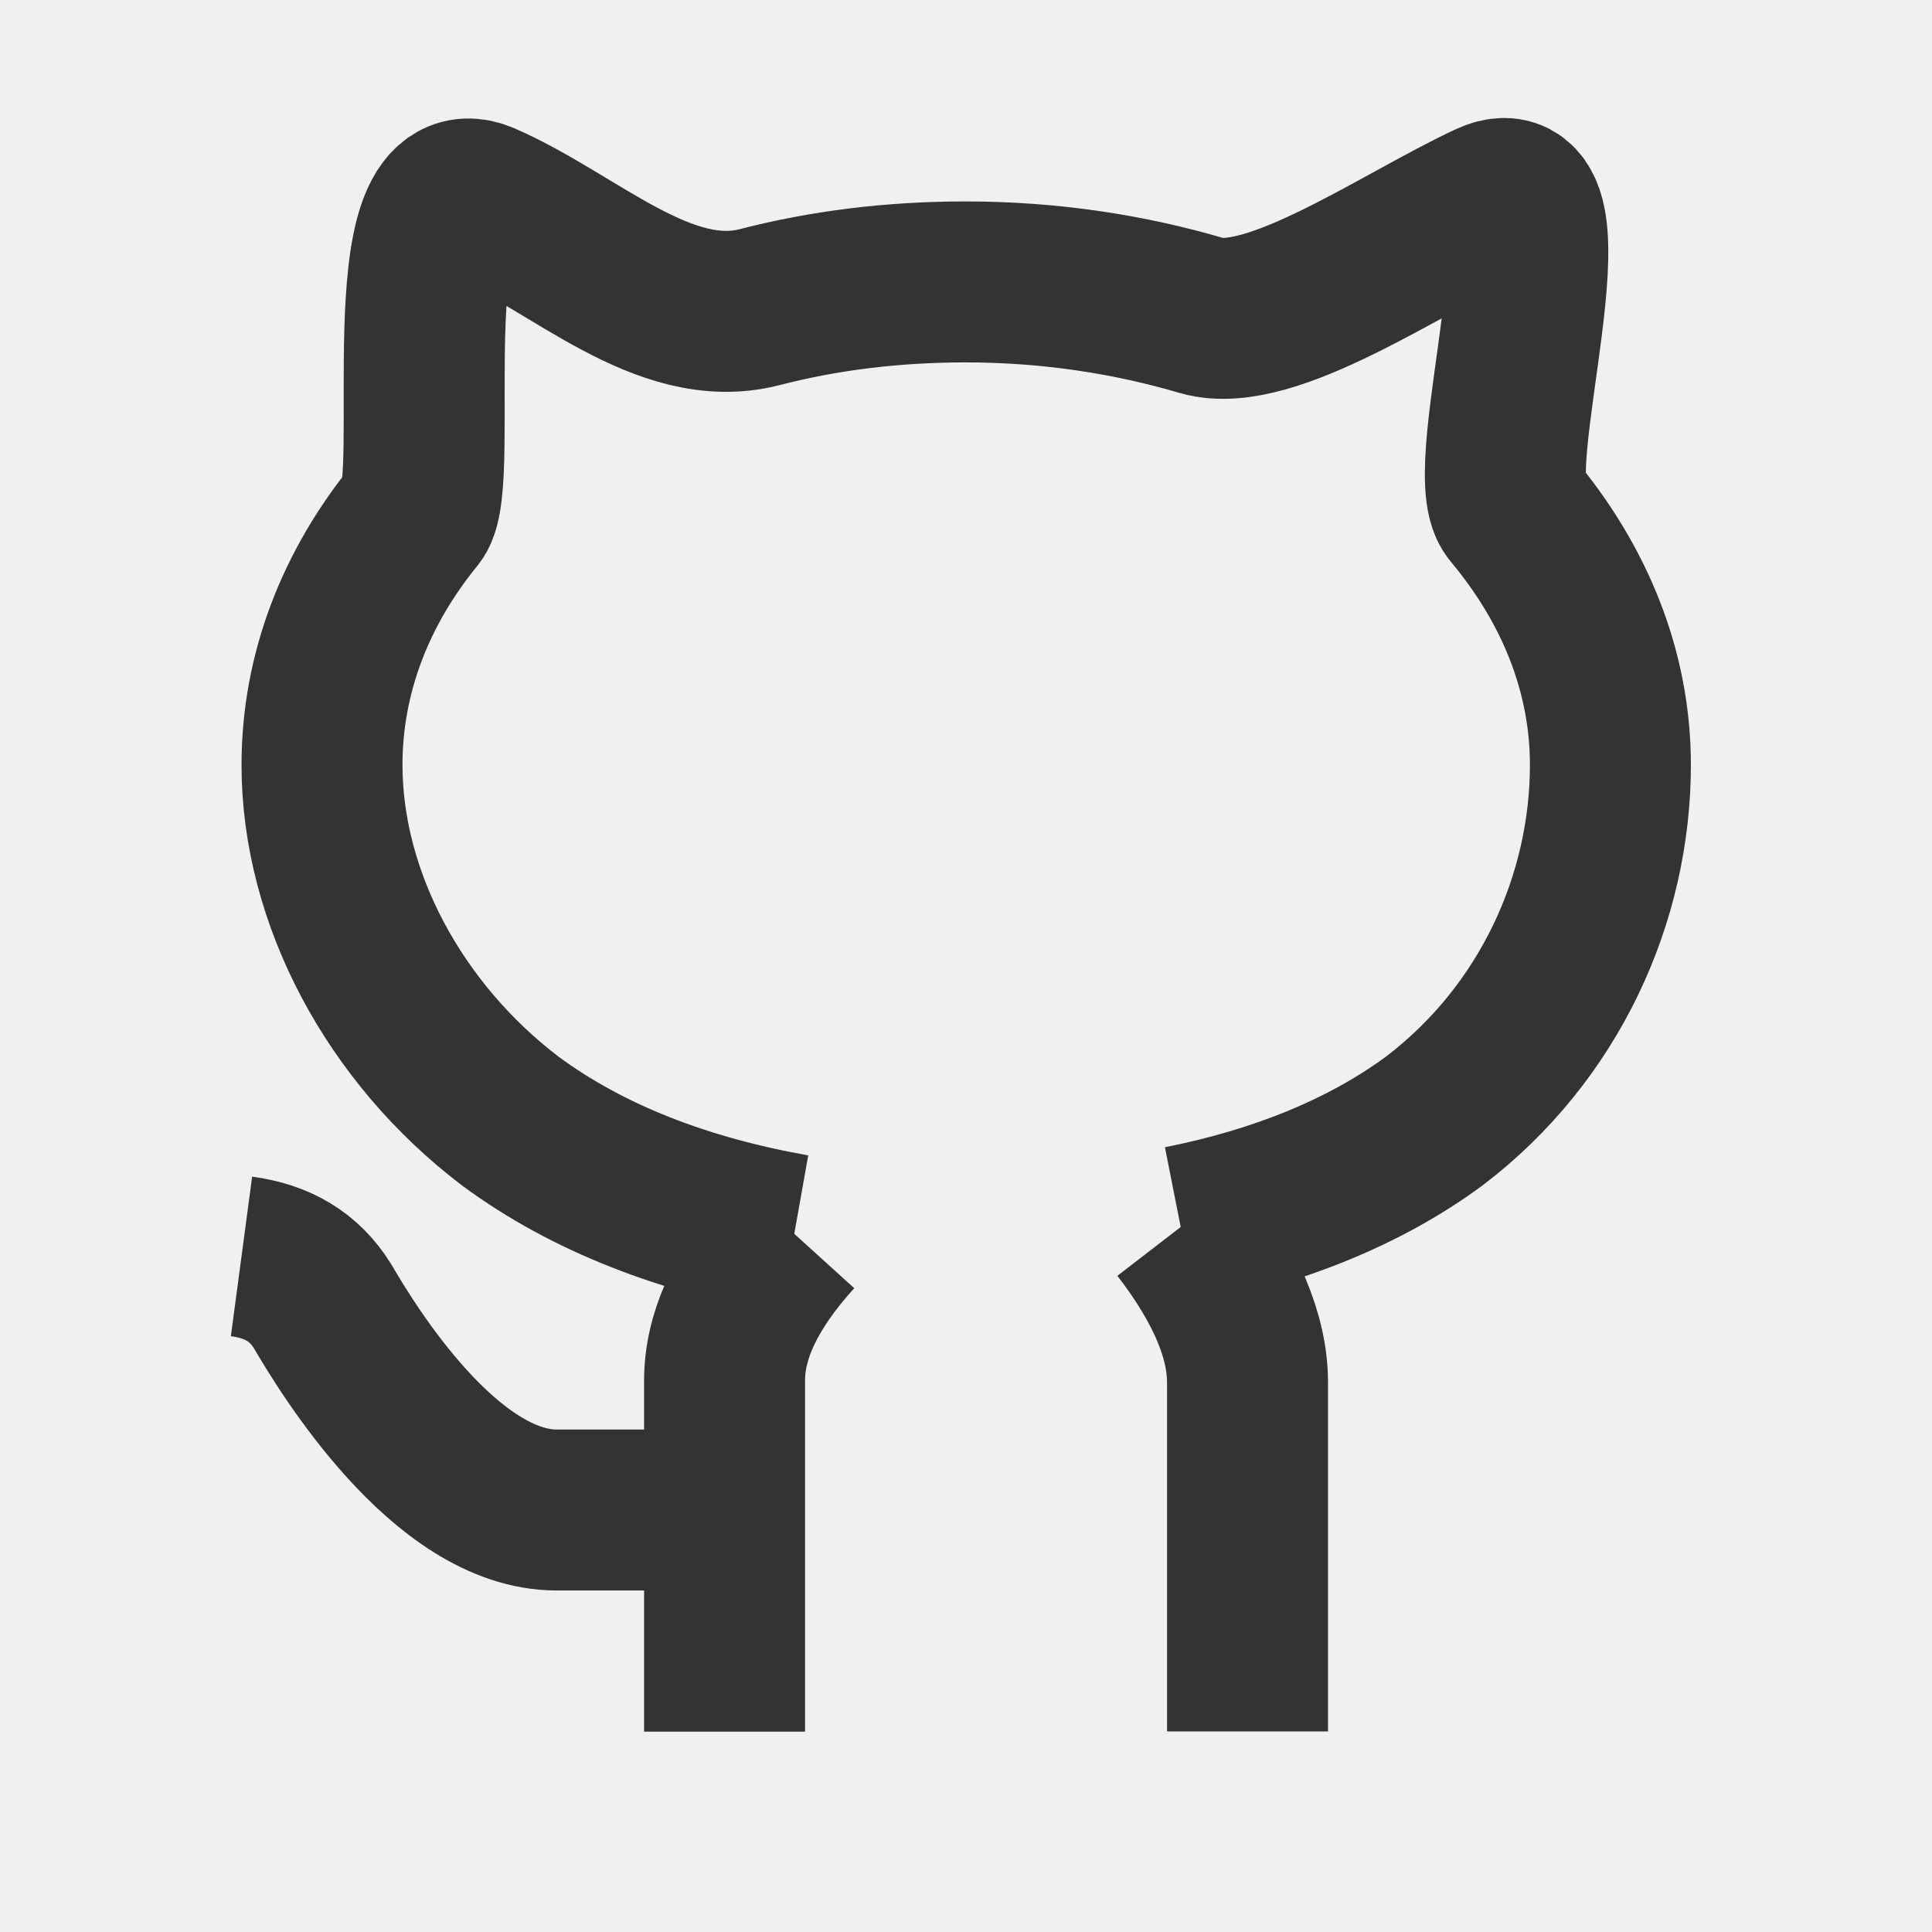
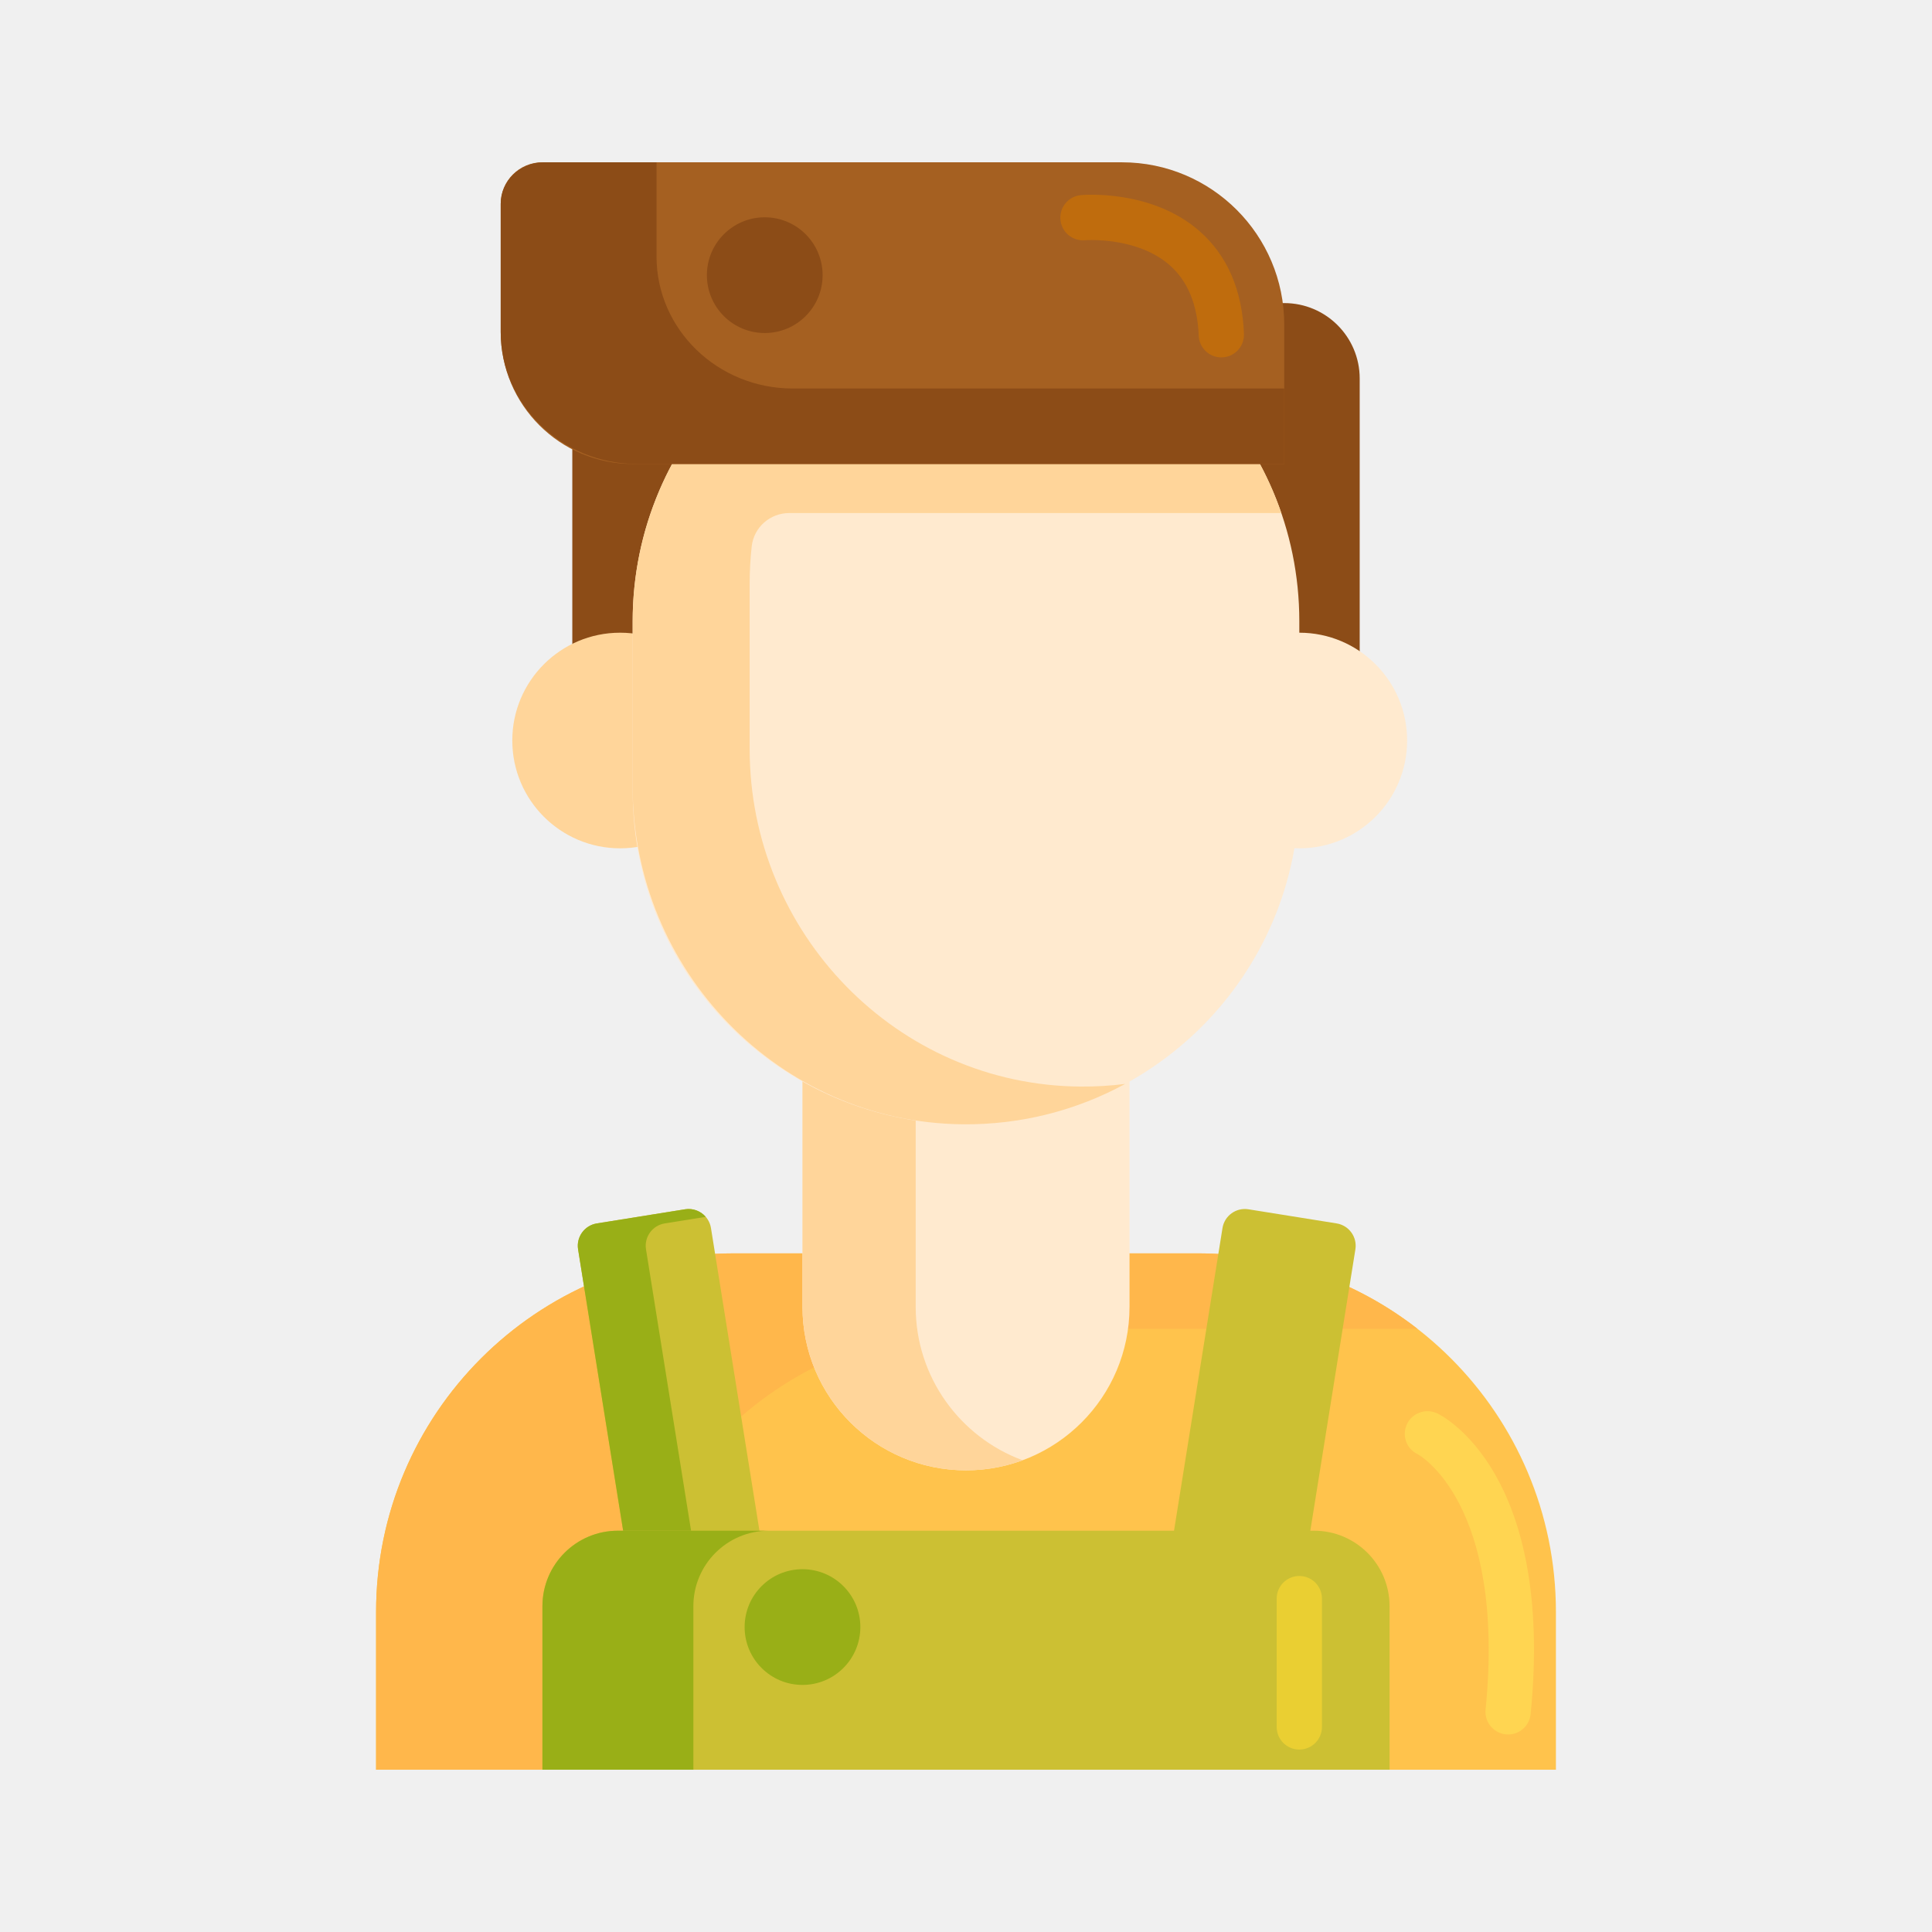
- <svg xmlns="http://www.w3.org/2000/svg" xmlns:xlink="http://www.w3.org/1999/xlink" width="16" height="16" fill="none" viewBox="0 0 16 16">
-   <defs>
-     <rect id="path_0" width="16" height="16" x="0" y="0" />
-   </defs>
-   <g opacity="1" transform="translate(0 0) rotate(0 8 8)">
-     <mask id="bg-mask-0" fill="#fff">
-       <use xlink:href="#path_0" />
-     </mask>
-     <g mask="url(#bg-mask-0)">
-       <path id="路径 1" style="stroke:#333;stroke-width:1.333;stroke-opacity:1;stroke-dasharray:0 0" d="M7.11,8.51C7.92,8.35 8.64,8.06 9.21,7.64C10.17,6.91 10.67,5.79 10.67,4.69C10.67,3.91 10.37,3.19 9.86,2.58C9.58,2.24 10.41,-0.31 9.67,0.03C8.94,0.37 7.86,1.13 7.29,0.97C6.68,0.79 6.02,0.69 5.33,0.69C4.73,0.69 4.16,0.76 3.62,0.9C2.83,1.1 2.09,0.36 1.33,0.03C0.58,-0.29 0.99,2.34 0.77,2.62C0.28,3.22 0,3.93 0,4.69C0,5.79 0.6,6.91 1.56,7.64C2.21,8.12 3.01,8.42 3.91,8.58" transform="translate(2.666667 1.644695) rotate(0 5.333333 4.287969)" />
-       <path id="路径 2" style="stroke:#333;stroke-width:1.333;stroke-opacity:1;stroke-dasharray:0 0" d="M0.58,0C0.19,0.43 0,0.83 0,1.21C0,1.59 0,2.56 0,4.12" transform="translate(6.000667 10.22063) rotate(0 0.2896167 2.058117)" />
-       <path id="路径 3" style="stroke:#333;stroke-width:1.333;stroke-opacity:1;stroke-dasharray:0 0" d="M0,0C0.37,0.48 0.55,0.91 0.55,1.29C0.55,1.68 0.55,2.64 0.55,4.18" transform="translate(9.781533 10.15887) rotate(0 0.2744333 2.089017)" />
-       <path id="路径 4" style="stroke:#333;stroke-width:1.333;stroke-opacity:1;stroke-dasharray:0 0" d="M0,0C0.3,0.04 0.52,0.17 0.67,0.41C0.88,0.77 1.69,2.1 2.61,2.1C3.22,2.1 3.68,2.1 4,2.1" transform="translate(2 10.40517) rotate(0 2.0004 1.050417)" />
-     </g>
-   </g>
+ <svg xmlns="http://www.w3.org/2000/svg" t="1686550054889" class="icon" viewBox="0 0 1024 1024" version="1.1" p-id="13976" width="200" height="200">
+   <path d="M343.334 440.538h67.334v-240c0-22.092-17.908-40-40-40h-27.334c-22.092 0-40 17.908-40 40v200c0 22.092 17.908 40 40 40zM680.668 160.64h-27.334c-22.09 0-40 17.91-40 40v34.828c43.288 32.2 71.334 83.742 71.334 141.838v63.13c20.212-2.006 36-19.056 36-39.798v-200c0-22.09-17.91-39.998-40-39.998z" fill="#8C4C17" p-id="13977" />
+   <path d="M688.666 392.488m-57.14 0a57.14 57.14 0 1 0 114.28 0 57.14 57.14 0 1 0-114.28 0Z" fill="#FFEACF" p-id="13978" />
+   <path d="M328.666 392.488m-57.14 0a57.14 57.14 0 1 0 114.28 0 57.14 57.14 0 1 0-114.28 0Z" fill="#FFD59A" p-id="13979" />
+   <path d="M824.666 937.974H199.334v-83.668c0-104.934 85.066-190 190-190h245.334c104.934 0 190 85.066 190 190v83.668z" fill="#FFC34C" p-id="13980" />
+   <path d="M327.334 894.306c0-104.934 85.066-190 190-190h233.954c-32.192-25.064-72.66-40-116.62-40H389.334c-104.934 0-190 85.066-190 190v83.668h128v-43.668z" fill="#FFB74B" p-id="13981" />
+   <path d="M512 779.306c-47.864 0-86.666-38.802-86.666-86.666V485.974h173.334V692.64c-0.002 47.864-38.804 86.666-86.668 86.666z" fill="#FFEACF" p-id="13982" />
+   <path d="M650.272 861.922c-19.45-3.116-32.692-21.408-29.578-40.858l27.252-170.164a12 12 0 0 1 13.746-9.952l46.738 7.486a12 12 0 0 1 9.952 13.746l-27.252 170.164c-3.116 19.452-21.408 32.694-40.858 29.578zM374.504 861.922c19.45-3.116 32.692-21.408 29.578-40.858l-27.252-170.164a12 12 0 0 0-13.746-9.952l-46.738 7.486a12 12 0 0 0-9.952 13.746l27.252 170.164c3.114 19.452 21.408 32.694 40.858 29.578z" fill="#CCC033" p-id="13983" />
+   <path d="M369.646 832.344l-27.252-170.166a12 12 0 0 1 9.952-13.746l21.706-3.476a11.974 11.974 0 0 0-10.966-4.008l-46.738 7.486a12 12 0 0 0-9.952 13.746l27.252 170.166c3.114 19.45 21.408 32.692 40.858 29.578a35.538 35.538 0 0 0 12.334-4.442c-8.876-5.206-15.442-14.188-17.194-25.138z" fill="#99AF17" p-id="13984" />
+   <path d="M736.5 937.974h-449v-86.666c0-22.092 17.908-40 40-40h369c22.092 0 40 17.908 40 40v86.666z" fill="#CCC033" p-id="13985" />
+   <path d="M407.5 811.306h-80c-22.092 0-40 17.908-40 40v86.666h80v-86.666c0-22.092 17.908-40 40-40z" fill="#99AF17" p-id="13986" />
+   <path d="M485.334 692.64V485.974h-60V692.64c0 47.866 38.802 86.666 86.668 86.666 10.546 0 20.652-1.888 30-5.338-33.08-12.206-56.668-44.01-56.668-81.328z" fill="#FFD59A" p-id="13987" />
+   <path d="M512 595.912c-97.57 0-176.666-79.096-176.666-176.666v-89.94c0-97.57 79.096-176.666 176.666-176.666s176.666 79.096 176.666 176.666v89.94c0 97.57-79.096 176.666-176.666 176.666z" fill="#FFEACF" p-id="13988" />
+   <path d="M397.334 397.004v-87.696c0-6.69 0.374-13.292 1.102-19.786 1.126-10.056 9.746-17.6 19.864-17.6h260.83C655.304 202.522 589.482 152.64 512 152.64c-7.584 0-15.052 0.494-22.386 1.42l0.034-0.018c-0.566 0.072-1.12 0.176-1.684 0.252-1.862 0.252-3.72 0.522-5.562 0.834-0.894 0.15-1.78 0.322-2.668 0.486-1.632 0.3-3.258 0.618-4.874 0.962a174.642 174.642 0 0 0-7.494 1.782c-0.912 0.238-1.824 0.474-2.73 0.726-1.614 0.448-3.212 0.928-4.806 1.42-0.812 0.25-1.63 0.49-2.438 0.752-1.91 0.622-3.8 1.282-5.682 1.964-0.464 0.168-0.938 0.32-1.4 0.494a175.272 175.272 0 0 0-6.944 2.76c-0.596 0.252-1.182 0.528-1.776 0.786a177.92 177.92 0 0 0-4.996 2.252c-0.826 0.39-1.638 0.8-2.458 1.204a155.316 155.316 0 0 0-6.786 3.52c-1.31 0.716-2.61 1.45-3.902 2.2-0.866 0.502-1.728 1.006-2.584 1.522-1.294 0.782-2.574 1.586-3.848 2.4-0.804 0.514-1.614 1.022-2.41 1.548-1.404 0.928-2.782 1.89-4.156 2.856-0.632 0.446-1.276 0.874-1.902 1.326a176.248 176.248 0 0 0-5.746 4.336c-0.586 0.462-1.152 0.946-1.732 1.416a182.766 182.766 0 0 0-3.908 3.228c-0.766 0.656-1.514 1.334-2.268 2.002-1.07 0.948-2.136 1.9-3.182 2.874-0.792 0.736-1.57 1.486-2.348 2.236a171.388 171.388 0 0 0-7.99 8.226c-0.736 0.808-1.474 1.61-2.194 2.432-0.94 1.072-1.854 2.166-2.77 3.26-0.652 0.78-1.316 1.548-1.956 2.338a181.46 181.46 0 0 0-3.924 5.056c-0.666 0.886-1.304 1.792-1.952 2.69-0.896 1.244-1.792 2.484-2.656 3.75-0.632 0.928-1.238 1.876-1.854 2.818-0.72 1.1-1.438 2.202-2.134 3.32a171.4 171.4 0 0 0-1.832 3.028 174.06 174.06 0 0 0-3.656 6.434 158.144 158.144 0 0 0-1.762 3.368c-0.546 1.064-1.092 2.126-1.616 3.204-0.57 1.17-1.112 2.356-1.656 3.542-0.484 1.054-0.982 2.1-1.446 3.166-0.626 1.436-1.212 2.894-1.8 4.35-0.64 1.586-1.258 3.182-1.854 4.792-0.488 1.318-0.99 2.628-1.448 3.96h0.014a176.398 176.398 0 0 0-9.552 57.386v87.806c0 97.194 77.608 177.786 174.796 178.792 31.246 0.324 60.646-7.468 86.224-21.394-7.714 0.974-15.58 1.454-23.57 1.4-97.456-0.654-175.442-81.436-175.442-178.9z" fill="#FFD59A" p-id="13989" />
+   <path d="M680.668 245.92h-345.28c-38.66 0-70-31.34-70-70V108.026c0-12.15 9.85-22 22-22h307.28c47.496 0 86 38.504 86 86v73.894z" fill="#A56021" p-id="13990" />
+   <path d="M420.236 205.92c-39.91 0-72.262-31.34-72.262-70V86.026H288.1c-12.544 0-22.71 9.85-22.71 22V175.92c0 38.66 32.352 70 72.262 70h343.018v-40H420.236z" fill="#8C4C17" p-id="13991" />
+   <path d="M647.326 189.43a12 12 0 0 1-11.982-11.534c-0.638-16.376-5.812-28.938-15.38-37.338-17.386-15.27-44.61-13.272-44.876-13.24a11.972 11.972 0 0 1-13.04-10.864 12.002 12.002 0 0 1 10.864-13.04c1.526-0.14 37.558-3.132 62.884 19.108 14.708 12.914 22.624 31.23 23.528 54.44a11.998 11.998 0 0 1-11.998 12.468z" fill="#BF6C0D" p-id="13992" />
+   <path d="M688.666 927.306a12 12 0 0 1-12-12v-68a12 12 0 0 1 24 0v68a12 12 0 0 1-12 12z" fill="#EACF32" p-id="13993" />
+   <path d="M799.348 919.306a12 12 0 0 1-11.956-13.182c10.866-109.858-35.58-135.156-36.05-135.398-5.984-2.846-8.444-9.964-5.598-15.95 2.848-5.982 10.092-8.488 16.076-5.64 2.542 1.208 62.14 31.098 49.456 159.352a12 12 0 0 1-11.928 10.818z" fill="#FFD551" p-id="13994" />
+   <path d="M425.334 862.376m-30.668 0a30.668 30.668 0 1 0 61.336 0 30.668 30.668 0 1 0-61.336 0Z" fill="#99AF17" p-id="13995" />
+   <path d="M405.334 145.842m-30.668 0a30.668 30.668 0 1 0 61.336 0 30.668 30.668 0 1 0-61.336 0Z" fill="#8C4C17" p-id="13996" />
</svg>
